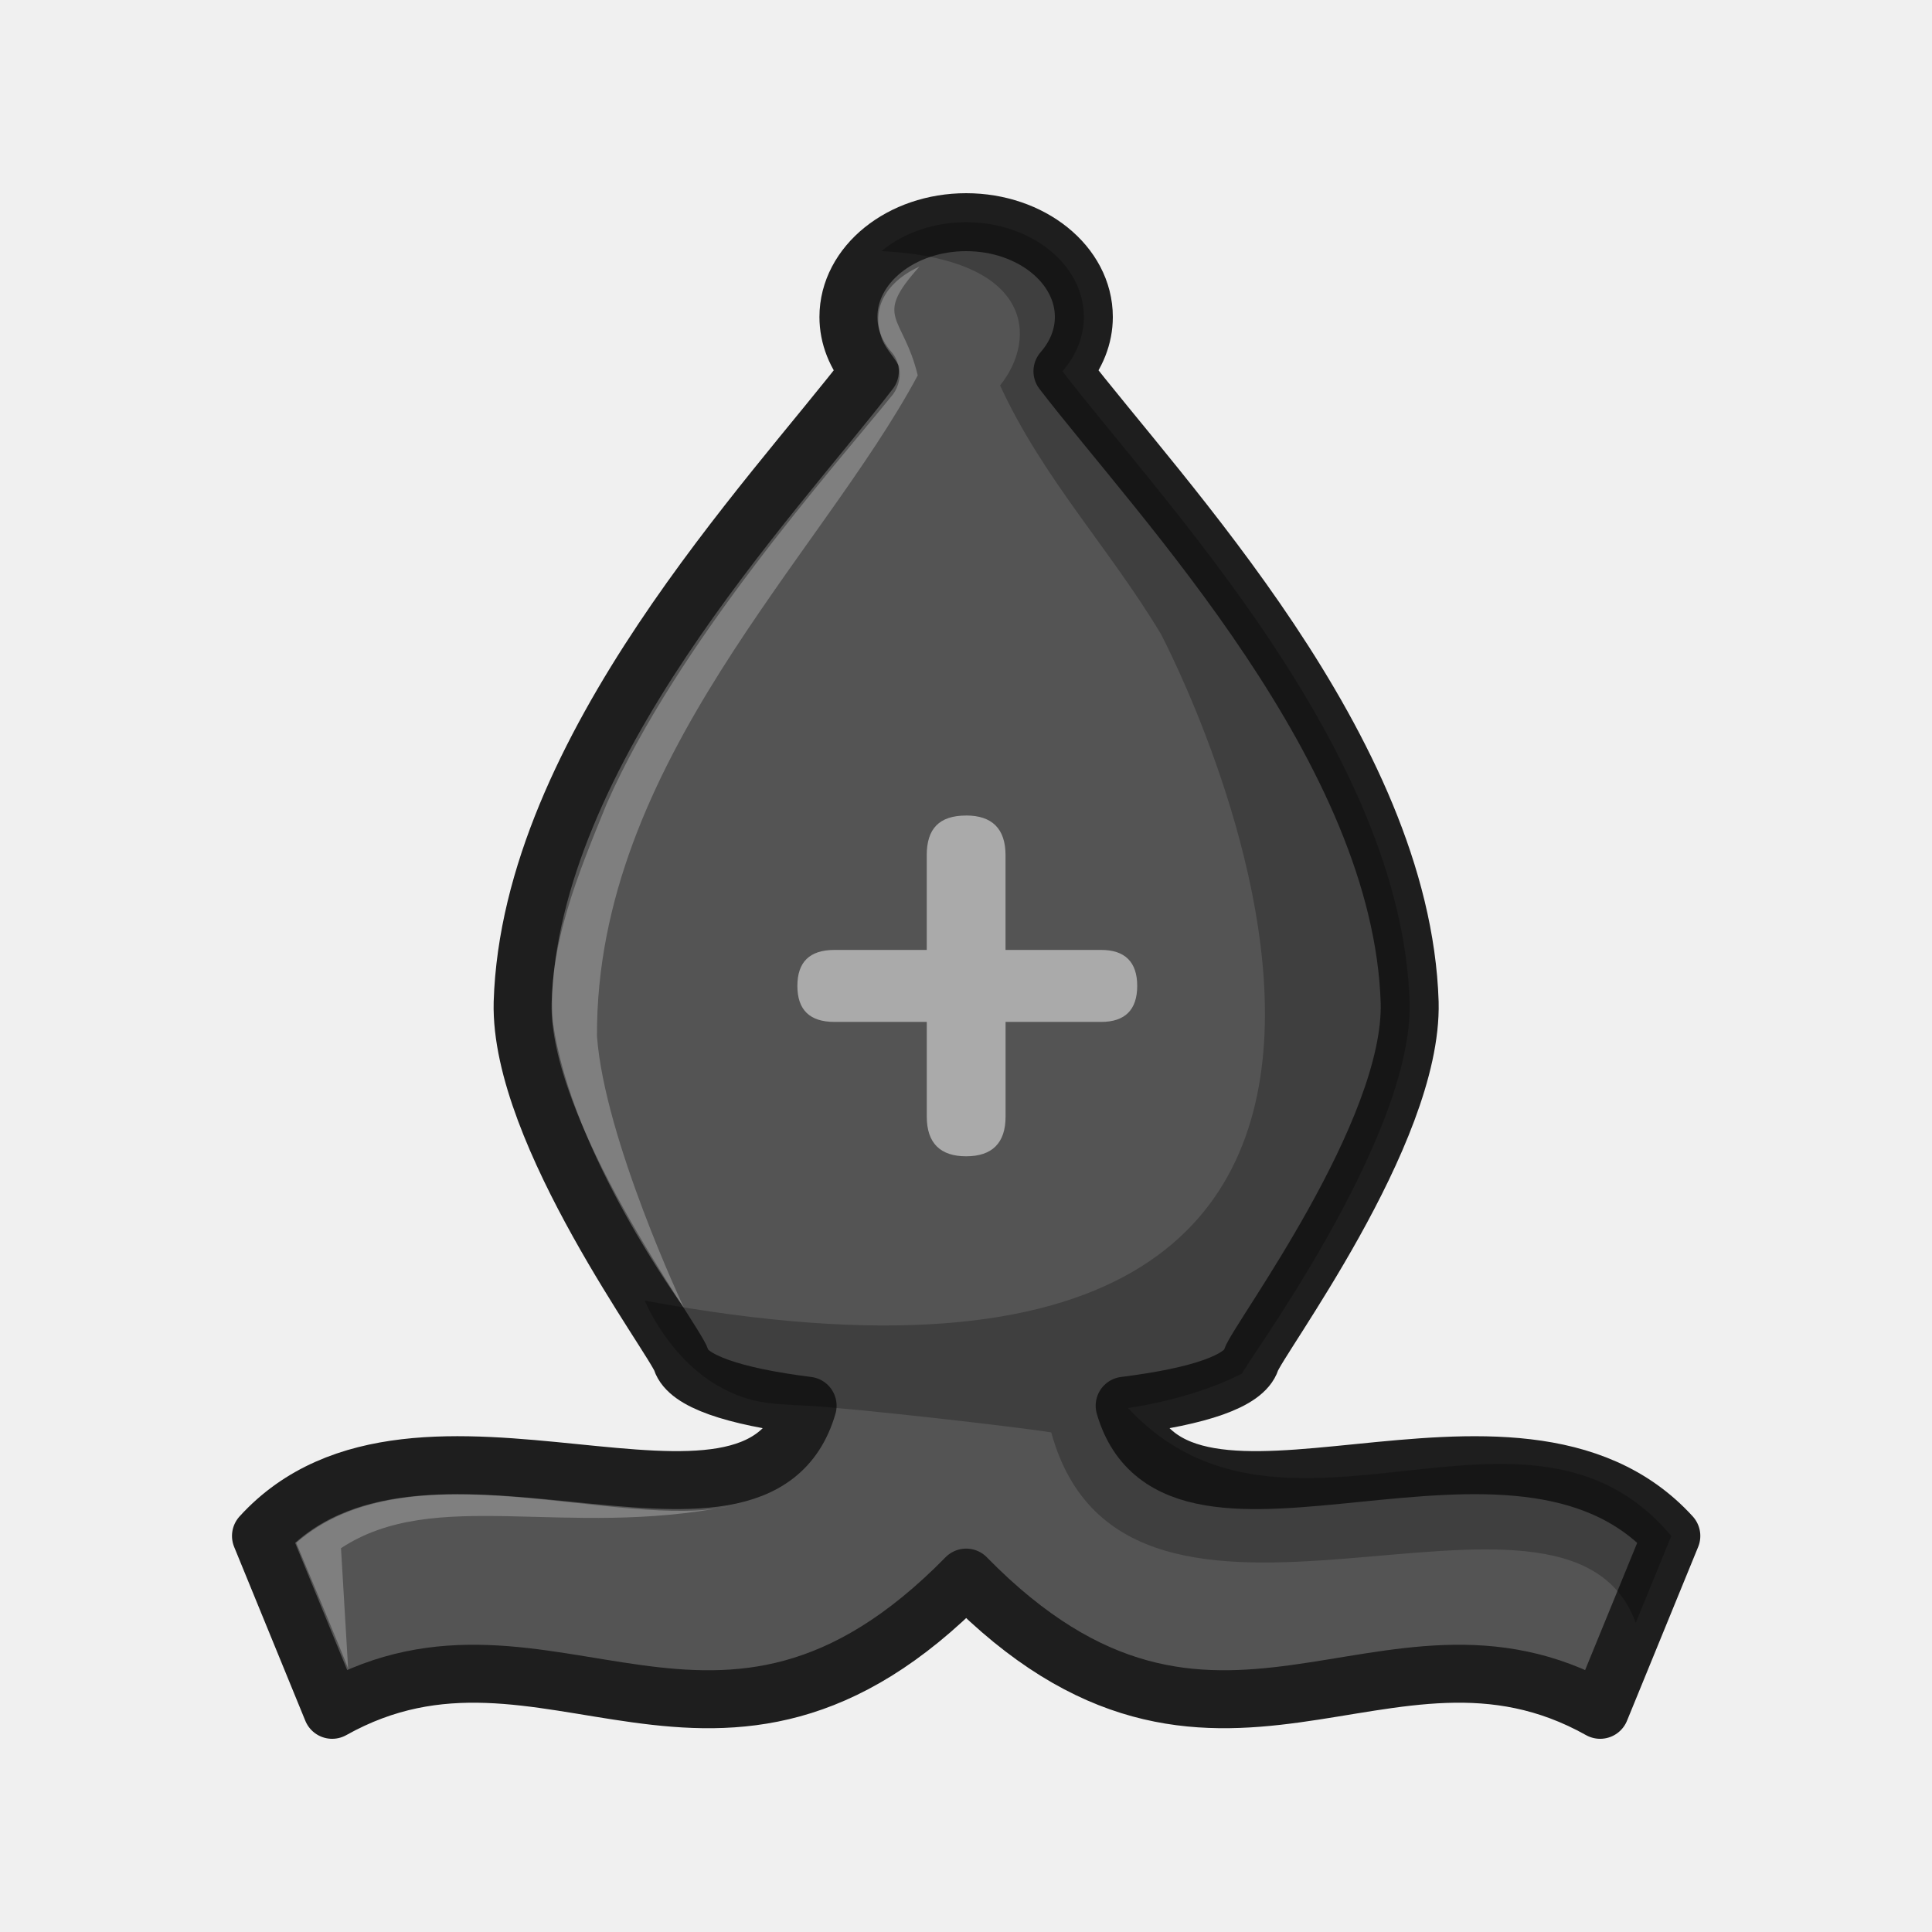
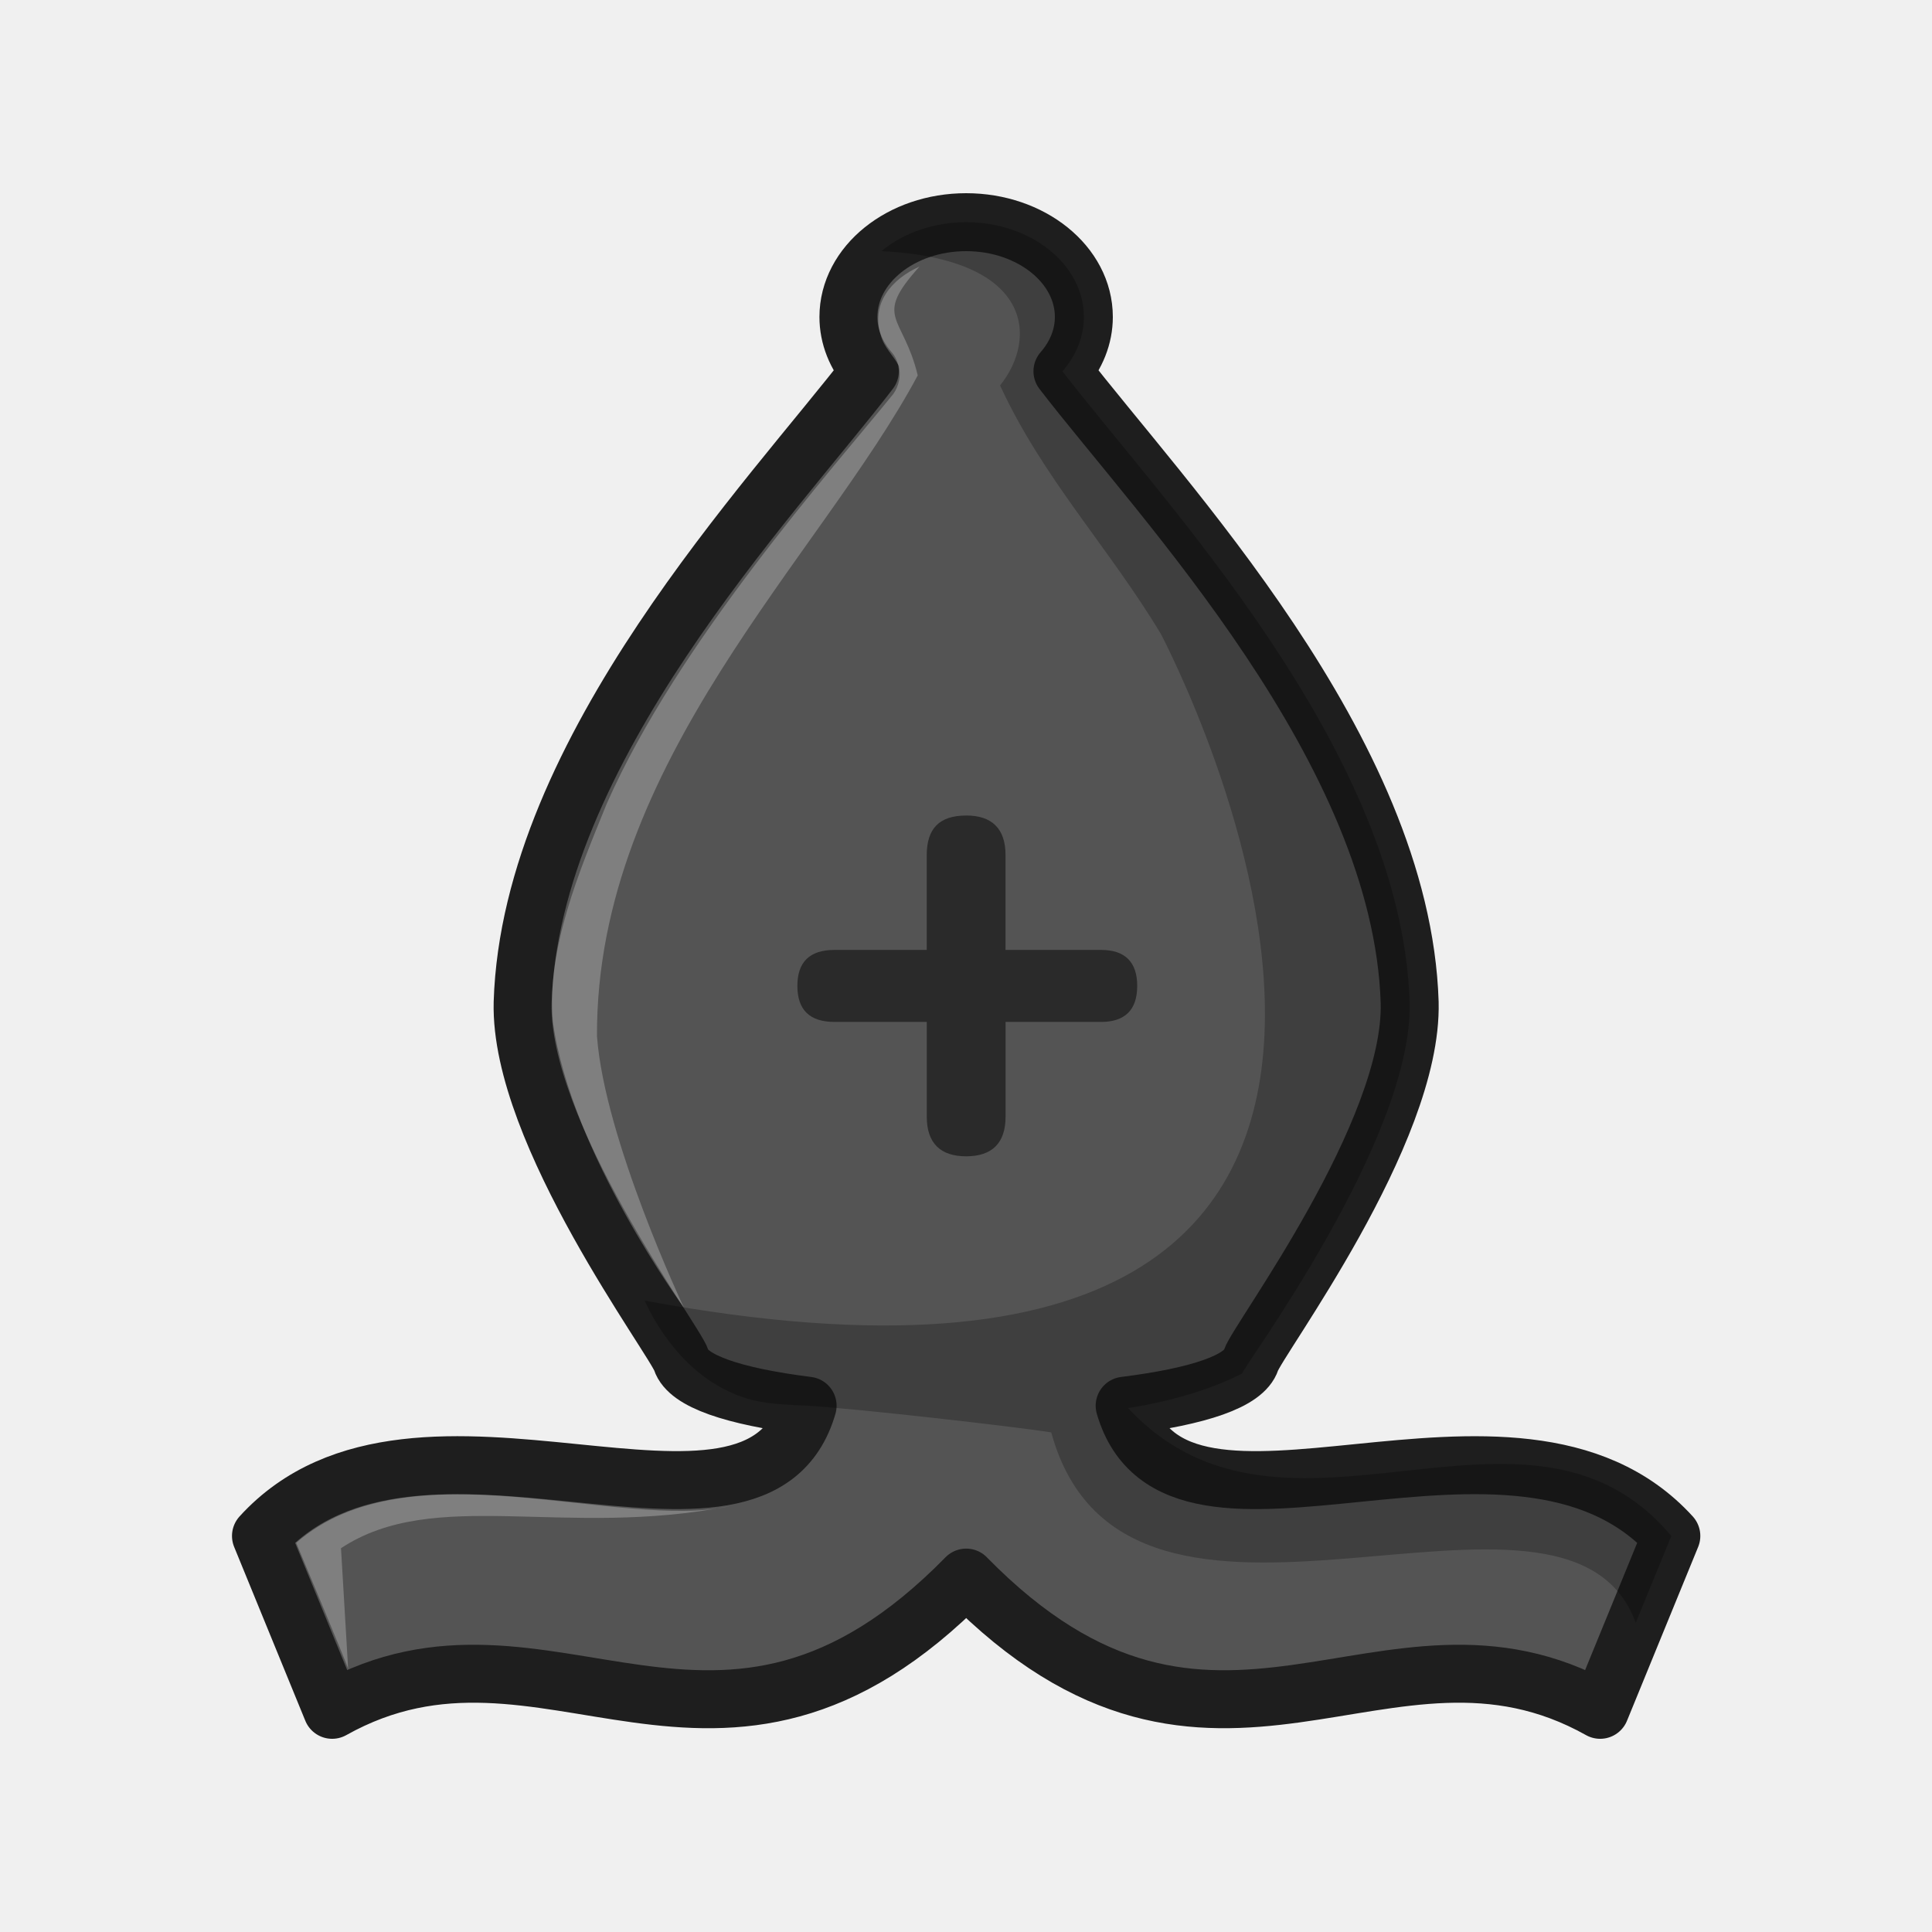
<svg xmlns="http://www.w3.org/2000/svg" width="50mm" height="50mm" fill-rule="evenodd" clip-rule="evenodd" image-rendering="optimizeQuality" shape-rendering="geometricPrecision" text-rendering="geometricPrecision" viewBox="0 0 50 50">
  <path fill="#545454" stroke="#1e1e1e" stroke-linejoin="round" stroke-width="1.5" d="M25.004 5.75c-1.683 0-3.047 1.099-3.047 2.453 0 .503.194.993.554 1.405-2.54 3.306-8.781 9.8-8.985 16.336-.087 3.375 3.933 8.723 4.107 9.26.174.535 1.333.933 3.268 1.176-1.33 4.59-10.098-1.079-14.147 3.37l1.842 4.5c5.573-3.122 9.967 3.15 16.409-3.422v.001c6.44 6.57 10.835.299 16.407 3.421l1.842-4.5c-4.05-4.448-12.817 1.22-14.148-3.37 1.936-.243 3.095-.64 3.269-1.177.174-.536 4.193-5.884 4.107-9.26-.205-6.535-6.445-13.028-8.986-16.335.36-.412.554-.902.554-1.405 0-1.354-1.363-2.452-3.046-2.453z" style="paint-order:normal" />
-   <path d="M25.004 21.106c-.699 0-1.02.342-1.02 1.025v2.453h-2.388c-.64 0-.96.31-.96.931 0 .622.32.932.96.932h2.389V28.9c0 .683.35 1.025 1.019 1.025.67 0 1.02-.342 1.02-1.025v-2.453h2.475c.612 0 .932-.31.932-.932 0-.62-.32-.931-.932-.931h-2.476V22.13c0-.683-.35-1.025-1.019-1.025z" class="st32" opacity=".5" fill="#fff" />
+   <path d="M25.004 21.106c-.699 0-1.02.342-1.02 1.025v2.453h-2.388c-.64 0-.96.31-.96.931 0 .622.32.932.96.932h2.389V28.9c0 .683.35 1.025 1.019 1.025.67 0 1.02-.342 1.02-1.025v-2.453h2.475c.612 0 .932-.31.932-.932 0-.62-.32-.931-.932-.931h-2.476V22.13c0-.683-.35-1.025-1.019-1.025z" class="st32" opacity=".5" />
  <path d="M25.004 5.75c-.827 0-1.62.27-2.194.75 3.937.194 4.045 2.262 3.072 3.475 1.102 2.394 2.82 4.2 4.161 6.431 0 0 11.604 21.888-13.358 17.253 0 0 .63 1.553 2.03 2.28.7.364 1.164.396 2.185.441 1.324.08 5.334.537 6.306.69 1.937 7.056 13.332.012 15.127 4.93l.921-2.249c-3.726-4.452-9.996 1.063-14.057-3.31 1.38-.214 2.392-.603 2.954-.898 0-.143 4.422-6.065 4.331-9.6-.204-6.534-6.443-13.026-8.985-16.334.36-.412.554-.904.554-1.407 0-1.354-1.364-2.452-3.047-2.452z" opacity=".4" style="opacity:.25;paint-order:normal" />
  <path fill="#fff" d="M23.797 6.898c-.714.32-1.265.95-1.002 1.779.085.32.315.507.466.79a.91.91 0 0 1-.143.73c-1.576 1.946-5.566 6.411-7.414 10.599-.704 1.735-1.565 3.746-1.396 5.648.475 3.413 3.388 7.392 3.388 7.392s-2.053-4.357-2.246-7.021c-.032-7.08 5.8-12.424 8.301-17.1-.379-1.577-1.172-1.464.046-2.817zM9.01 43.191c0-.058-1.345-3.262-1.345-3.262 2.92-2.56 8.37-.3 11.229-.952-4.286.847-7.639-.51-10.069 1.09z" opacity=".25" />
</svg>
